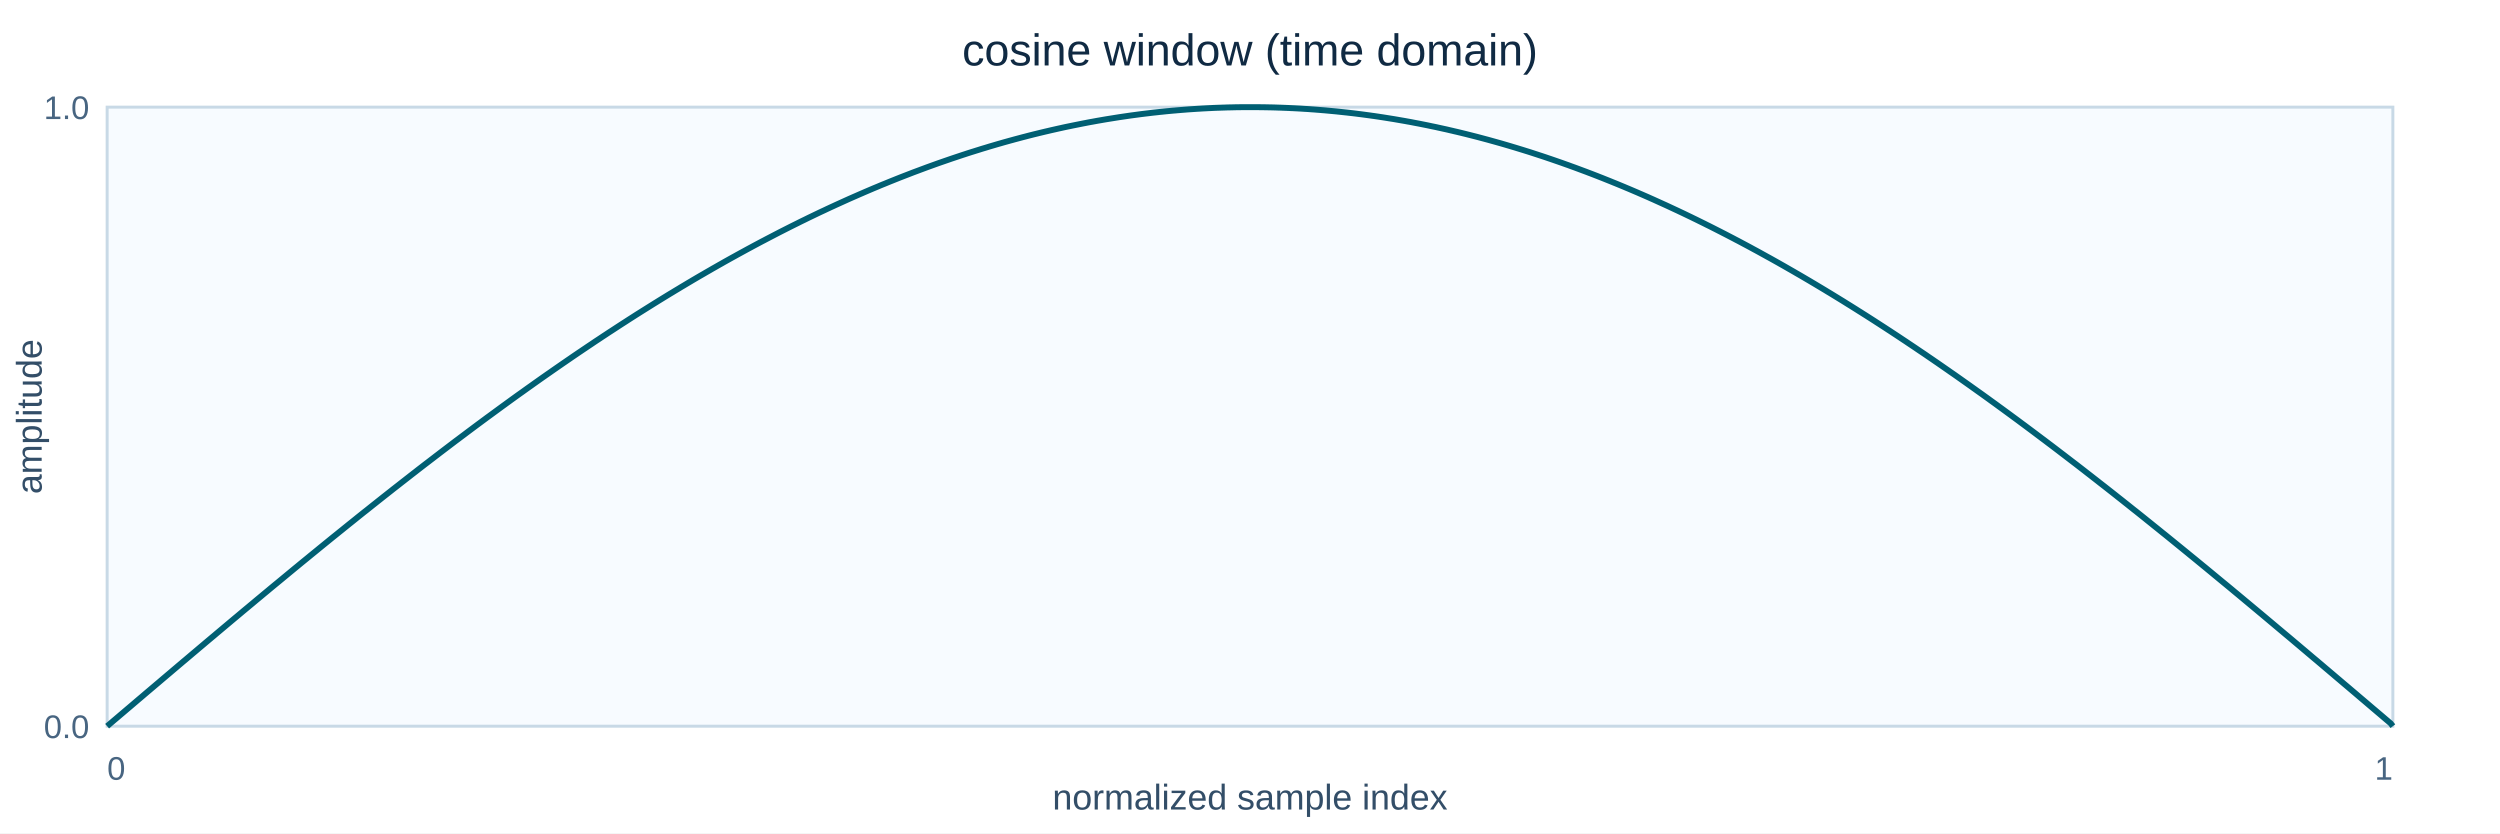
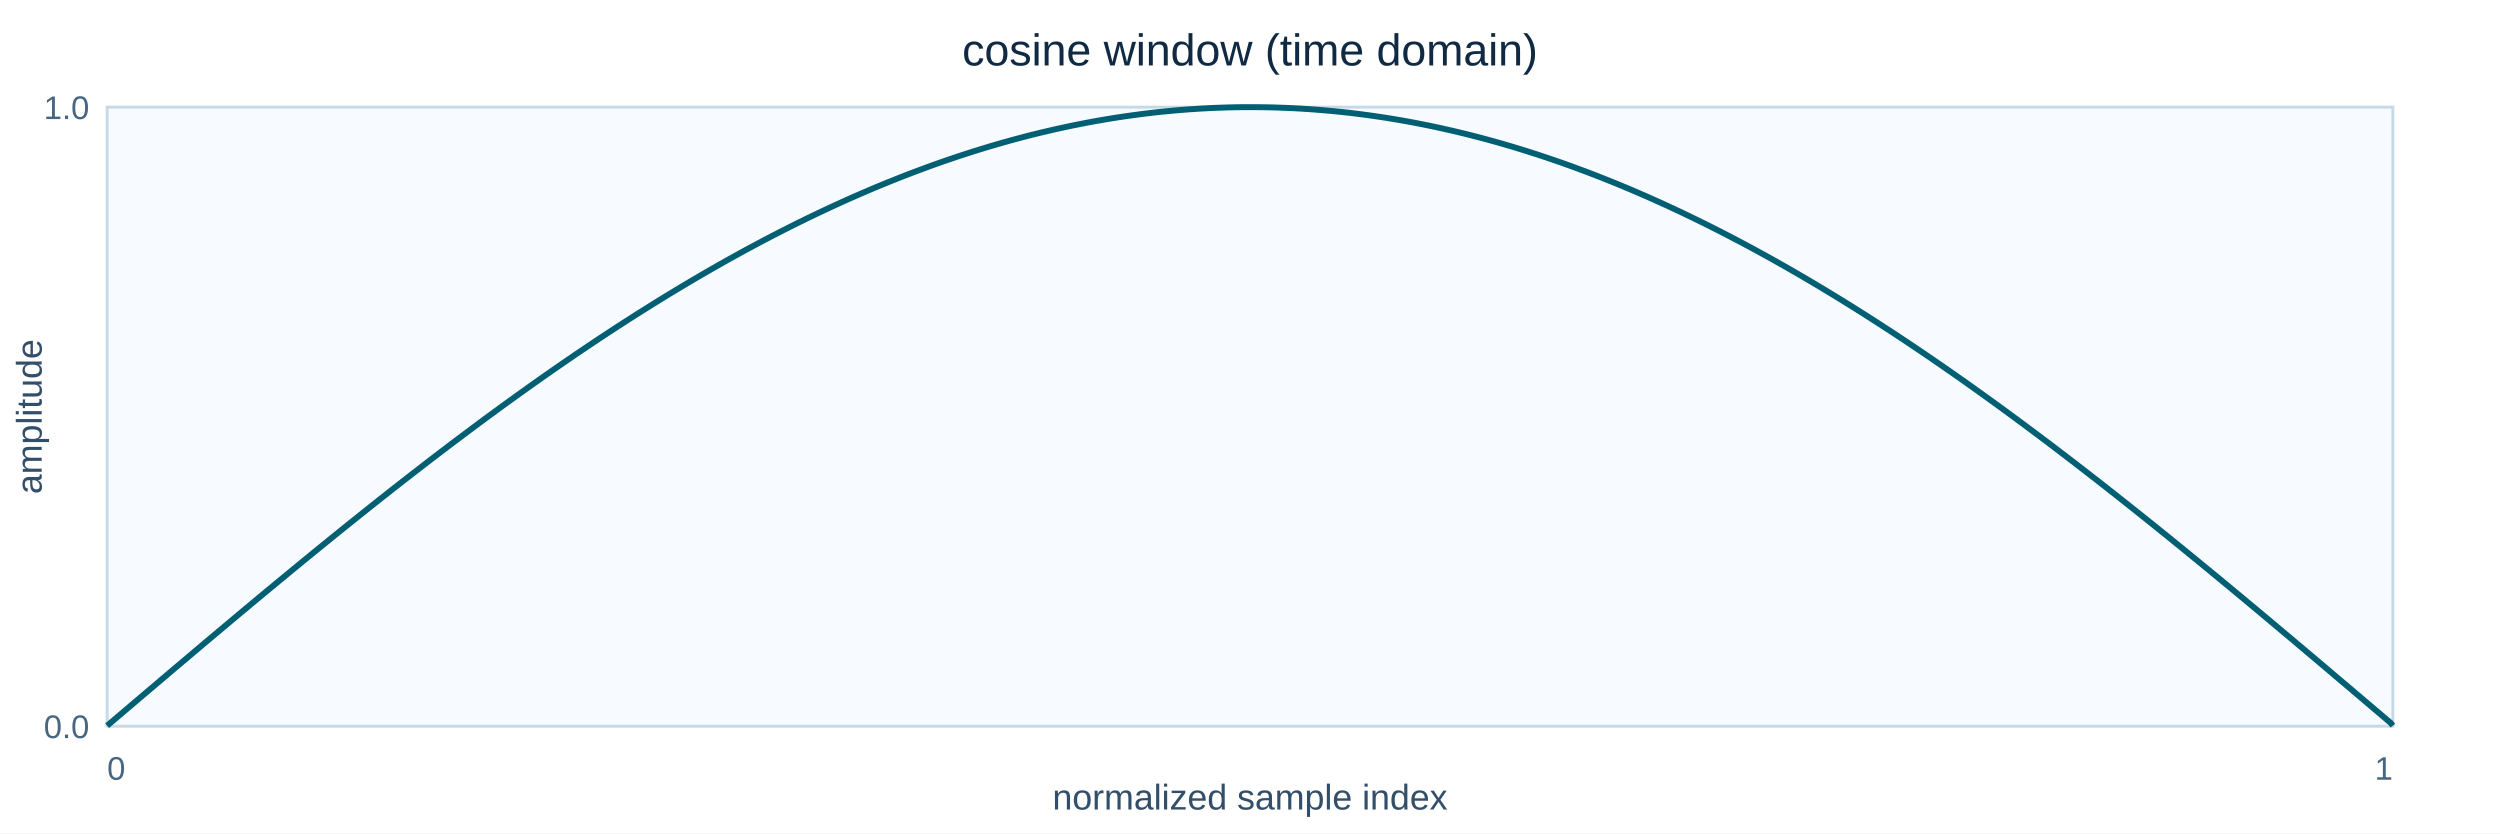
<svg xmlns="http://www.w3.org/2000/svg" width="840" height="280" viewBox="0 0 840 280">
  <rect x="0" y="0" width="840" height="280" fill="#ffffff" />
  <rect x="36" y="36" width="768" height="208" fill="#f7fbff" stroke="#c8d9e6" />
-   <polyline fill="none" stroke="#005f73" stroke-width="2" points="36.00,244.00 36.75,243.36 37.50,242.72 38.25,242.08 39.00,241.45 39.75,240.81 40.50,240.17 41.26,239.53 42.01,238.89 42.76,238.25 43.51,237.62 44.26,236.98 45.01,236.34 45.76,235.70 46.51,235.06 47.26,234.43 48.01,233.79 48.76,233.15 49.51,232.51 50.26,231.88 51.01,231.24 51.77,230.60 52.52,229.96 53.27,229.33 54.02,228.69 54.77,228.05 55.52,227.42 56.27,226.78 57.02,226.15 57.77,225.51 58.52,224.87 59.27,224.24 60.02,223.60 60.77,222.97 61.52,222.33 62.28,221.70 63.03,221.06 63.78,220.43 64.53,219.79 65.28,219.16 66.03,218.53 66.78,217.89 67.53,217.26 68.28,216.63 69.03,215.99 69.78,215.36 70.53,214.73 71.28,214.10 72.04,213.47 72.79,212.83 73.54,212.20 74.29,211.57 75.04,210.94 75.79,210.31 76.54,209.68 77.29,209.05 78.04,208.42 78.79,207.79 79.54,207.17 80.29,206.54 81.04,205.91 81.79,205.28 82.55,204.65 83.30,204.03 84.05,203.40 84.80,202.78 85.55,202.15 86.30,201.52 87.05,200.90 87.80,200.28 88.55,199.65 89.30,199.03 90.05,198.41 90.80,197.78 91.55,197.16 92.30,196.54 93.06,195.92 93.81,195.30 94.56,194.68 95.31,194.06 96.06,193.44 96.81,192.82 97.56,192.20 98.31,191.58 99.06,190.96 99.81,190.35 100.56,189.73 101.31,189.11 102.06,188.50 102.82,187.88 103.57,187.27 104.32,186.65 105.07,186.04 105.82,185.43 106.57,184.82 107.32,184.20 108.07,183.59 108.82,182.98 109.57,182.37 110.32,181.76 111.07,181.15 111.82,180.54 112.57,179.94 113.33,179.33 114.08,178.72 114.83,178.12 115.58,177.51 116.33,176.91 117.08,176.30 117.83,175.70 118.58,175.10 119.33,174.50 120.08,173.89 120.83,173.29 121.58,172.69 122.33,172.09 123.09,171.50 123.84,170.90 124.59,170.30 125.34,169.70 126.09,169.11 126.84,168.51 127.59,167.92 128.34,167.32 129.09,166.73 129.84,166.14 130.59,165.55 131.34,164.96 132.09,164.36 132.84,163.78 133.60,163.19 134.35,162.60 135.10,162.01 135.85,161.43 136.60,160.84 137.35,160.26 138.10,159.67 138.85,159.09 139.60,158.51 140.35,157.92 141.10,157.34 141.85,156.76 142.60,156.18 143.35,155.61 144.11,155.03 144.86,154.45 145.61,153.88 146.36,153.30 147.11,152.73 147.86,152.15 148.61,151.58 149.36,151.01 150.11,150.44 150.86,149.87 151.61,149.30 152.36,148.73 153.11,148.16 153.87,147.60 154.62,147.03 155.37,146.47 156.12,145.91 156.87,145.34 157.62,144.78 158.37,144.22 159.12,143.66 159.87,143.10 160.62,142.54 161.37,141.99 162.12,141.43 162.87,140.88 163.62,140.32 164.38,139.77 165.13,139.22 165.88,138.67 166.63,138.12 167.38,137.57 168.13,137.02 168.88,136.47 169.63,135.93 170.38,135.38 171.13,134.84 171.88,134.29 172.63,133.75 173.38,133.21 174.13,132.67 174.89,132.13 175.64,131.60 176.39,131.06 177.14,130.52 177.89,129.99 178.64,129.46 179.39,128.92 180.14,128.39 180.89,127.86 181.64,127.33 182.39,126.80 183.14,126.28 183.89,125.75 184.65,125.23 185.40,124.70 186.15,124.18 186.90,123.66 187.65,123.14 188.40,122.62 189.15,122.10 189.90,121.59 190.65,121.07 191.40,120.56 192.15,120.04 192.90,119.53 193.65,119.02 194.40,118.51 195.16,118.00 195.91,117.49 196.66,116.99 197.41,116.48 198.16,115.98 198.91,115.48 199.66,114.97 200.41,114.47 201.16,113.98 201.91,113.48 202.66,112.98 203.41,112.49 204.16,111.99 204.91,111.50 205.67,111.01 206.42,110.52 207.17,110.03 207.92,109.54 208.67,109.05 209.42,108.57 210.17,108.09 210.92,107.60 211.67,107.12 212.42,106.64 213.17,106.16 213.92,105.68 214.67,105.21 215.43,104.73 216.18,104.26 216.93,103.79 217.68,103.32 218.43,102.85 219.18,102.38 219.93,101.91 220.68,101.45 221.43,100.98 222.18,100.52 222.93,100.06 223.68,99.60 224.43,99.14 225.18,98.68 225.94,98.23 226.69,97.77 227.44,97.32 228.19,96.87 228.94,96.41 229.69,95.97 230.44,95.52 231.19,95.07 231.94,94.63 232.69,94.18 233.44,93.74 234.19,93.30 234.94,92.86 235.70,92.42 236.45,91.99 237.20,91.55 237.95,91.12 238.70,90.69 239.45,90.25 240.20,89.83 240.95,89.40 241.70,88.97 242.45,88.55 243.20,88.12 243.95,87.70 244.70,87.28 245.45,86.86 246.21,86.44 246.96,86.03 247.71,85.61 248.46,85.20 249.21,84.79 249.96,84.38 250.71,83.97 251.46,83.56 252.21,83.16 252.96,82.75 253.71,82.35 254.46,81.95 255.21,81.55 255.96,81.15 256.72,80.76 257.47,80.36 258.22,79.97 258.97,79.58 259.72,79.19 260.47,78.80 261.22,78.41 261.97,78.02 262.72,77.64 263.47,77.26 264.22,76.88 264.97,76.50 265.72,76.12 266.48,75.74 267.23,75.37 267.98,75.00 268.73,74.62 269.48,74.25 270.23,73.89 270.98,73.52 271.73,73.15 272.48,72.79 273.23,72.43 273.98,72.07 274.73,71.71 275.48,71.35 276.23,71.00 276.99,70.65 277.74,70.29 278.49,69.94 279.24,69.59 279.99,69.25 280.74,68.90 281.49,68.56 282.24,68.22 282.99,67.88 283.74,67.54 284.49,67.20 285.24,66.86 285.99,66.53 286.74,66.20 287.50,65.87 288.25,65.54 289.00,65.21 289.75,64.89 290.50,64.56 291.25,64.24 292.00,63.92 292.75,63.60 293.50,63.28 294.25,62.97 295.00,62.66 295.75,62.34 296.50,62.03 297.26,61.73 298.01,61.42 298.76,61.11 299.51,60.81 300.26,60.51 301.01,60.21 301.76,59.91 302.51,59.61 303.26,59.32 304.01,59.03 304.76,58.74 305.51,58.45 306.26,58.16 307.01,57.87 307.77,57.59 308.52,57.31 309.27,57.03 310.02,56.75 310.77,56.47 311.52,56.19 312.27,55.92 313.02,55.65 313.77,55.38 314.52,55.11 315.27,54.84 316.02,54.58 316.77,54.32 317.52,54.06 318.28,53.80 319.03,53.54 319.78,53.28 320.53,53.03 321.28,52.78 322.03,52.53 322.78,52.28 323.53,52.03 324.28,51.79 325.03,51.54 325.78,51.30 326.53,51.06 327.28,50.83 328.04,50.59 328.79,50.36 329.54,50.12 330.29,49.89 331.04,49.67 331.79,49.44 332.54,49.21 333.29,48.99 334.04,48.77 334.79,48.55 335.54,48.33 336.29,48.12 337.04,47.90 337.79,47.69 338.55,47.48 339.30,47.27 340.05,47.07 340.80,46.86 341.55,46.66 342.30,46.46 343.05,46.26 343.80,46.06 344.55,45.87 345.30,45.67 346.05,45.48 346.80,45.29 347.55,45.10 348.30,44.92 349.06,44.73 349.81,44.55 350.56,44.37 351.31,44.19 352.06,44.02 352.81,43.84 353.56,43.67 354.31,43.50 355.06,43.33 355.81,43.16 356.56,43.00 357.31,42.83 358.06,42.67 358.82,42.51 359.57,42.36 360.32,42.20 361.07,42.05 361.82,41.90 362.57,41.75 363.32,41.60 364.07,41.45 364.82,41.31 365.57,41.16 366.32,41.02 367.07,40.89 367.82,40.75 368.57,40.61 369.33,40.48 370.08,40.35 370.83,40.22 371.58,40.09 372.33,39.97 373.08,39.85 373.83,39.73 374.58,39.61 375.33,39.49 376.08,39.37 376.83,39.26 377.58,39.15 378.33,39.04 379.09,38.93 379.84,38.82 380.59,38.72 381.34,38.62 382.09,38.52 382.84,38.42 383.59,38.32 384.34,38.23 385.09,38.14 385.84,38.05 386.59,37.96 387.34,37.87 388.09,37.79 388.84,37.71 389.60,37.62 390.35,37.55 391.10,37.47 391.85,37.39 392.60,37.32 393.35,37.25 394.10,37.18 394.85,37.12 395.60,37.05 396.35,36.99 397.10,36.93 397.85,36.87 398.60,36.81 399.35,36.75 400.11,36.70 400.86,36.65 401.61,36.60 402.36,36.55 403.11,36.51 403.86,36.46 404.61,36.42 405.36,36.38 406.11,36.34 406.86,36.31 407.61,36.27 408.36,36.24 409.11,36.21 409.87,36.19 410.62,36.16 411.37,36.14 412.12,36.11 412.87,36.09 413.62,36.08 414.37,36.06 415.12,36.04 415.87,36.03 416.62,36.02 417.37,36.01 418.12,36.01 418.87,36.00 419.62,36.00 420.38,36.00 421.13,36.00 421.88,36.00 422.63,36.01 423.38,36.02 424.13,36.03 424.88,36.04 425.63,36.05 426.38,36.07 427.13,36.08 427.88,36.10 428.63,36.12 429.38,36.15 430.13,36.17 430.89,36.20 431.64,36.23 432.39,36.26 433.14,36.29 433.89,36.33 434.64,36.36 435.39,36.40 436.14,36.44 436.89,36.48 437.64,36.53 438.39,36.58 439.14,36.62 439.89,36.67 440.65,36.73 441.40,36.78 442.15,36.84 442.90,36.90 443.65,36.96 444.40,37.02 445.15,37.08 445.90,37.15 446.65,37.22 447.40,37.29 448.15,37.36 448.90,37.43 449.65,37.51 450.40,37.59 451.16,37.67 451.91,37.75 452.66,37.83 453.41,37.92 454.16,38.00 454.91,38.09 455.66,38.18 456.41,38.28 457.16,38.37 457.91,38.47 458.66,38.57 459.41,38.67 460.16,38.77 460.91,38.88 461.67,38.98 462.42,39.09 463.17,39.20 463.92,39.32 464.67,39.43 465.42,39.55 466.17,39.67 466.92,39.79 467.67,39.91 468.42,40.03 469.17,40.16 469.92,40.29 470.67,40.42 471.43,40.55 472.18,40.68 472.93,40.82 473.68,40.95 474.43,41.09 475.18,41.24 475.93,41.38 476.68,41.52 477.43,41.67 478.18,41.82 478.93,41.97 479.68,42.12 480.43,42.28 481.18,42.44 481.94,42.59 482.69,42.75 483.44,42.92 484.19,43.08 484.94,43.25 485.69,43.41 486.44,43.58 487.19,43.76 487.94,43.93 488.69,44.11 489.44,44.28 490.19,44.46 490.94,44.64 491.70,44.83 492.45,45.01 493.20,45.20 493.95,45.39 494.70,45.58 495.45,45.77 496.20,45.96 496.95,46.16 497.70,46.36 498.45,46.56 499.20,46.76 499.95,46.96 500.70,47.17 501.45,47.38 502.21,47.59 502.96,47.80 503.71,48.01 504.46,48.22 505.21,48.44 505.96,48.66 506.71,48.88 507.46,49.10 508.21,49.33 508.96,49.55 509.71,49.78 510.46,50.01 511.21,50.24 511.96,50.47 512.72,50.71 513.47,50.94 514.22,51.18 514.97,51.42 515.72,51.67 516.47,51.91 517.22,52.16 517.97,52.40 518.72,52.65 519.47,52.90 520.22,53.16 520.97,53.41 521.72,53.67 522.48,53.93 523.23,54.19 523.98,54.45 524.73,54.71 525.48,54.98 526.23,55.25 526.98,55.51 527.73,55.79 528.48,56.06 529.23,56.33 529.98,56.61 530.73,56.89 531.48,57.17 532.23,57.45 532.99,57.73 533.74,58.02 534.49,58.30 535.24,58.59 535.99,58.88 536.74,59.17 537.49,59.47 538.24,59.76 538.99,60.06 539.74,60.36 540.49,60.66 541.24,60.96 541.99,61.27 542.74,61.57 543.50,61.88 544.25,62.19 545.00,62.50 545.75,62.81 546.50,63.13 547.25,63.44 548.00,63.76 548.75,64.08 549.50,64.40 550.25,64.72 551.00,65.05 551.75,65.37 552.50,65.70 553.26,66.03 554.01,66.36 554.76,66.70 555.51,67.03 556.26,67.37 557.01,67.71 557.76,68.05 558.51,68.39 559.26,68.73 560.01,69.07 560.76,69.42 561.51,69.77 562.26,70.12 563.01,70.47 563.77,70.82 564.52,71.18 565.27,71.53 566.02,71.89 566.77,72.25 567.52,72.61 568.27,72.97 569.02,73.34 569.77,73.70 570.52,74.07 571.27,74.44 572.02,74.81 572.77,75.18 573.52,75.56 574.28,75.93 575.03,76.31 575.78,76.69 576.53,77.07 577.28,77.45 578.03,77.83 578.78,78.22 579.53,78.60 580.28,78.99 581.03,79.38 581.78,79.77 582.53,80.16 583.28,80.56 584.04,80.95 584.79,81.35 585.54,81.75 586.29,82.15 587.04,82.55 587.79,82.95 588.54,83.36 589.29,83.77 590.04,84.17 590.79,84.58 591.54,84.99 592.29,85.41 593.04,85.82 593.79,86.24 594.55,86.65 595.30,87.07 596.05,87.49 596.80,87.91 597.55,88.33 598.30,88.76 599.05,89.18 599.80,89.61 600.55,90.04 601.30,90.47 602.05,90.90 602.80,91.33 603.55,91.77 604.30,92.20 605.06,92.64 605.81,93.08 606.56,93.52 607.31,93.96 608.06,94.40 608.81,94.85 609.56,95.29 610.31,95.74 611.06,96.19 611.81,96.64 612.56,97.09 613.31,97.54 614.06,98.00 614.82,98.45 615.57,98.91 616.32,99.37 617.07,99.83 617.82,100.29 618.57,100.75 619.32,101.21 620.07,101.68 620.82,102.15 621.57,102.61 622.32,103.08 623.07,103.55 623.82,104.02 624.57,104.50 625.33,104.97 626.08,105.45 626.83,105.92 627.58,106.40 628.33,106.88 629.08,107.36 629.83,107.84 630.58,108.33 631.33,108.81 632.08,109.30 632.83,109.78 633.58,110.27 634.33,110.76 635.09,111.25 635.84,111.75 636.59,112.24 637.34,112.73 638.09,113.23 638.84,113.73 639.59,114.23 640.34,114.72 641.09,115.23 641.84,115.73 642.59,116.23 643.34,116.73 644.09,117.24 644.84,117.75 645.60,118.26 646.35,118.76 647.10,119.27 647.85,119.79 648.60,120.30 649.35,120.81 650.10,121.33 650.85,121.84 651.60,122.36 652.35,122.88 653.10,123.40 653.85,123.92 654.60,124.44 655.35,124.97 656.11,125.49 656.86,126.01 657.61,126.54 658.36,127.07 659.11,127.60 659.86,128.13 660.61,128.66 661.36,129.19 662.11,129.72 662.86,130.26 663.61,130.79 664.36,131.33 665.11,131.86 665.87,132.40 666.62,132.94 667.37,133.48 668.12,134.02 668.87,134.57 669.62,135.11 670.37,135.65 671.12,136.20 671.87,136.75 672.62,137.29 673.37,137.84 674.12,138.39 674.87,138.94 675.62,139.49 676.38,140.05 677.13,140.60 677.88,141.15 678.63,141.71 679.38,142.27 680.13,142.82 680.88,143.38 681.63,143.94 682.38,144.50 683.13,145.06 683.88,145.62 684.63,146.19 685.38,146.75 686.13,147.32 686.89,147.88 687.64,148.45 688.39,149.02 689.14,149.58 689.89,150.15 690.64,150.72 691.39,151.29 692.14,151.87 692.89,152.44 693.64,153.01 694.39,153.59 695.14,154.16 695.89,154.74 696.65,155.32 697.40,155.89 698.15,156.47 698.90,157.05 699.65,157.63 700.40,158.21 701.15,158.80 701.90,159.38 702.65,159.96 703.40,160.55 704.15,161.13 704.90,161.72 705.65,162.31 706.40,162.89 707.16,163.48 707.91,164.07 708.66,164.66 709.41,165.25 710.16,165.84 710.91,166.43 711.66,167.03 712.41,167.62 713.16,168.21 713.91,168.81 714.66,169.40 715.41,170.00 716.16,170.60 716.91,171.20 717.67,171.79 718.42,172.39 719.17,172.99 719.92,173.59 720.67,174.19 721.42,174.80 722.17,175.40 722.92,176.00 723.67,176.61 724.42,177.21 725.17,177.81 725.92,178.42 726.67,179.03 727.43,179.63 728.18,180.24 728.93,180.85 729.68,181.46 730.43,182.07 731.18,182.68 731.93,183.29 732.68,183.90 733.43,184.51 734.18,185.12 734.93,185.73 735.68,186.35 736.43,186.96 737.18,187.57 737.94,188.19 738.69,188.81 739.44,189.42 740.19,190.04 740.94,190.65 741.69,191.27 742.44,191.89 743.19,192.51 743.94,193.13 744.69,193.75 745.44,194.37 746.19,194.99 746.94,195.61 747.70,196.23 748.45,196.85 749.20,197.47 749.95,198.09 750.70,198.72 751.45,199.34 752.20,199.96 752.95,200.59 753.70,201.21 754.45,201.84 755.20,202.46 755.95,203.09 756.70,203.71 757.45,204.34 758.21,204.97 758.96,205.60 759.71,206.22 760.46,206.85 761.21,207.48 761.96,208.11 762.71,208.74 763.46,209.37 764.21,210.00 764.96,210.63 765.71,211.26 766.46,211.89 767.21,212.52 767.96,213.15 768.72,213.78 769.47,214.41 770.22,215.04 770.97,215.68 771.72,216.31 772.47,216.94 773.22,217.58 773.97,218.21 774.72,218.84 775.47,219.48 776.22,220.11 776.97,220.75 777.72,221.38 778.48,222.01 779.23,222.65 779.98,223.28 780.73,223.92 781.48,224.56 782.23,225.19 782.98,225.83 783.73,226.46 784.48,227.10 785.23,227.74 785.98,228.37 786.73,229.01 787.48,229.65 788.23,230.28 788.99,230.92 789.74,231.56 790.49,232.20 791.24,232.83 791.99,233.47 792.74,234.11 793.49,234.75 794.24,235.38 794.99,236.02 795.74,236.66 796.49,237.30 797.24,237.94 797.99,238.57 798.74,239.21 799.50,239.85 800.25,240.49 801.00,241.13 801.75,241.77 802.50,242.40 803.25,243.04 804.00,244.00" />
+   <polyline fill="none" stroke="#005f73" stroke-width="2" points="36.00,243.84 36.75,243.20 37.50,242.56 38.25,241.93 39.00,241.29 39.75,240.65 40.50,240.01 41.26,239.37 42.01,238.74 42.76,238.10 43.51,237.46 44.26,236.82 45.01,236.18 45.76,235.55 46.51,234.91 47.26,234.27 48.01,233.63 48.76,233.00 49.51,232.36 50.26,231.72 51.01,231.09 51.77,230.45 52.52,229.81 53.27,229.18 54.02,228.54 54.77,227.90 55.52,227.27 56.27,226.63 57.02,226.00 57.77,225.36 58.52,224.72 59.27,224.09 60.02,223.45 60.77,222.82 61.52,222.18 62.28,221.55 63.03,220.92 63.78,220.28 64.53,219.65 65.28,219.01 66.03,218.38 66.78,217.75 67.53,217.11 68.28,216.48 69.03,215.85 69.78,215.22 70.53,214.59 71.28,213.95 72.04,213.32 72.79,212.69 73.54,212.06 74.29,211.43 75.04,210.80 75.79,210.17 76.54,209.54 77.29,208.91 78.04,208.28 78.79,207.65 79.54,207.03 80.29,206.40 81.04,205.77 81.79,205.14 82.55,204.52 83.30,203.89 84.05,203.26 84.80,202.64 85.55,202.01 86.30,201.39 87.05,200.76 87.80,200.14 88.55,199.52 89.30,198.89 90.05,198.27 90.80,197.65 91.55,197.03 92.30,196.41 93.06,195.78 93.81,195.16 94.56,194.54 95.31,193.92 96.06,193.31 96.81,192.69 97.56,192.07 98.31,191.45 99.06,190.83 99.81,190.22 100.56,189.60 101.31,188.99 102.06,188.37 102.82,187.76 103.57,187.14 104.32,186.53 105.07,185.91 105.82,185.30 106.57,184.69 107.32,184.08 108.07,183.47 108.82,182.86 109.57,182.25 110.32,181.64 111.07,181.03 111.82,180.42 112.57,179.82 113.33,179.21 114.08,178.60 114.83,178.00 115.58,177.39 116.33,176.79 117.08,176.18 117.83,175.58 118.58,174.98 119.33,174.38 120.08,173.78 120.83,173.18 121.58,172.58 122.33,171.98 123.09,171.38 123.84,170.78 124.59,170.18 125.34,169.59 126.09,168.99 126.84,168.40 127.59,167.80 128.34,167.21 129.09,166.62 129.84,166.03 130.59,165.43 131.34,164.84 132.09,164.25 132.84,163.67 133.60,163.08 134.35,162.49 135.10,161.90 135.85,161.32 136.60,160.73 137.35,160.15 138.10,159.56 138.85,158.98 139.60,158.40 140.35,157.82 141.10,157.24 141.85,156.66 142.60,156.08 143.35,155.50 144.11,154.92 144.86,154.35 145.61,153.77 146.36,153.20 147.11,152.62 147.86,152.05 148.61,151.48 149.36,150.91 150.11,150.34 150.86,149.77 151.61,149.20 152.36,148.63 153.11,148.07 153.87,147.50 154.62,146.94 155.37,146.37 156.12,145.81 156.87,145.25 157.62,144.69 158.37,144.13 159.12,143.57 159.87,143.01 160.62,142.45 161.37,141.89 162.12,141.34 162.87,140.78 163.62,140.23 164.38,139.68 165.13,139.13 165.88,138.58 166.63,138.03 167.38,137.48 168.13,136.93 168.88,136.38 169.63,135.84 170.38,135.29 171.13,134.75 171.88,134.21 172.63,133.67 173.38,133.13 174.13,132.59 174.89,132.05 175.64,131.51 176.39,130.97 177.14,130.44 177.89,129.90 178.64,129.37 179.39,128.84 180.14,128.31 180.89,127.78 181.64,127.25 182.39,126.72 183.14,126.20 183.89,125.67 184.65,125.15 185.40,124.62 186.15,124.10 186.90,123.58 187.65,123.06 188.40,122.54 189.15,122.02 189.90,121.51 190.65,120.99 191.40,120.48 192.15,119.97 192.90,119.45 193.65,118.94 194.40,118.43 195.16,117.93 195.91,117.42 196.66,116.91 197.41,116.41 198.16,115.91 198.91,115.40 199.66,114.90 200.41,114.40 201.16,113.90 201.91,113.41 202.66,112.91 203.41,112.42 204.16,111.92 204.91,111.43 205.67,110.94 206.42,110.45 207.17,109.96 207.92,109.47 208.67,108.99 209.42,108.50 210.17,108.02 210.92,107.54 211.67,107.06 212.42,106.58 213.17,106.10 213.92,105.62 214.67,105.15 215.43,104.67 216.18,104.20 216.93,103.73 217.68,103.26 218.43,102.79 219.18,102.32 219.93,101.85 220.68,101.39 221.43,100.92 222.18,100.46 222.93,100.00 223.68,99.54 224.43,99.08 225.18,98.62 225.94,98.17 226.69,97.71 227.44,97.26 228.19,96.81 228.94,96.36 229.69,95.91 230.44,95.46 231.19,95.02 231.94,94.57 232.69,94.13 233.44,93.69 234.19,93.25 234.94,92.81 235.70,92.37 236.45,91.93 237.20,91.50 237.95,91.07 238.70,90.63 239.45,90.20 240.20,89.78 240.95,89.35 241.70,88.92 242.45,88.50 243.20,88.07 243.95,87.65 244.70,87.23 245.45,86.81 246.21,86.40 246.96,85.98 247.71,85.57 248.46,85.15 249.21,84.74 249.96,84.33 250.71,83.92 251.46,83.52 252.21,83.11 252.96,82.71 253.71,82.31 254.46,81.91 255.21,81.51 255.96,81.11 256.72,80.71 257.47,80.32 258.22,79.93 258.97,79.53 259.72,79.14 260.47,78.76 261.22,78.37 261.97,77.98 262.72,77.60 263.47,77.22 264.22,76.84 264.97,76.46 265.72,76.08 266.48,75.71 267.23,75.33 267.98,74.96 268.73,74.59 269.48,74.22 270.23,73.85 270.98,73.48 271.73,73.12 272.48,72.76 273.23,72.40 273.98,72.04 274.73,71.68 275.48,71.32 276.23,70.97 276.99,70.61 277.74,70.26 278.49,69.91 279.24,69.56 279.99,69.22 280.74,68.87 281.49,68.53 282.24,68.19 282.99,67.85 283.74,67.51 284.49,67.17 285.24,66.83 285.99,66.50 286.74,66.17 287.50,65.84 288.25,65.51 289.00,65.18 289.75,64.86 290.50,64.54 291.25,64.21 292.00,63.89 292.75,63.57 293.50,63.26 294.25,62.94 295.00,62.63 295.75,62.32 296.50,62.01 297.26,61.70 298.01,61.39 298.76,61.09 299.51,60.79 300.26,60.49 301.01,60.19 301.76,59.89 302.51,59.59 303.26,59.30 304.01,59.00 304.76,58.71 305.51,58.43 306.26,58.14 307.01,57.85 307.77,57.57 308.52,57.29 309.27,57.01 310.02,56.73 310.77,56.45 311.52,56.18 312.27,55.90 313.02,55.63 313.77,55.36 314.52,55.09 315.27,54.83 316.02,54.56 316.77,54.30 317.52,54.04 318.28,53.78 319.03,53.52 319.78,53.27 320.53,53.01 321.28,52.76 322.03,52.51 322.78,52.26 323.53,52.02 324.28,51.77 325.03,51.53 325.78,51.29 326.53,51.05 327.28,50.81 328.04,50.58 328.79,50.34 329.54,50.11 330.29,49.88 331.04,49.65 331.79,49.43 332.54,49.20 333.29,48.98 334.04,48.76 334.79,48.54 335.54,48.32 336.29,48.11 337.04,47.89 337.79,47.68 338.55,47.47 339.30,47.26 340.05,47.06 340.80,46.85 341.55,46.65 342.30,46.45 343.05,46.25 343.80,46.05 344.55,45.86 345.30,45.66 346.05,45.47 346.80,45.28 347.55,45.10 348.30,44.91 349.06,44.73 349.81,44.54 350.56,44.36 351.31,44.19 352.06,44.01 352.81,43.84 353.56,43.66 354.31,43.49 355.06,43.32 355.81,43.16 356.56,42.99 357.31,42.83 358.06,42.67 358.82,42.51 359.57,42.35 360.32,42.19 361.07,42.04 361.82,41.89 362.57,41.74 363.32,41.59 364.07,41.45 364.82,41.30 365.57,41.16 366.32,41.02 367.07,40.88 367.82,40.74 368.57,40.61 369.33,40.48 370.08,40.35 370.83,40.22 371.58,40.09 372.33,39.97 373.08,39.84 373.83,39.72 374.58,39.60 375.33,39.48 376.08,39.37 376.83,39.26 377.58,39.14 378.33,39.04 379.09,38.93 379.84,38.82 380.59,38.72 381.34,38.62 382.09,38.52 382.84,38.42 383.59,38.32 384.34,38.23 385.09,38.14 385.84,38.05 386.59,37.96 387.34,37.87 388.09,37.79 388.84,37.70 389.60,37.62 390.35,37.54 391.10,37.47 391.85,37.39 392.60,37.32 393.35,37.25 394.10,37.18 394.85,37.11 395.60,37.05 396.35,36.99 397.10,36.92 397.85,36.87 398.60,36.81 399.35,36.75 400.11,36.70 400.86,36.65 401.61,36.60 402.36,36.55 403.11,36.51 403.86,36.46 404.61,36.42 405.36,36.38 406.11,36.34 406.86,36.31 407.61,36.27 408.36,36.24 409.11,36.21 409.87,36.19 410.62,36.16 411.37,36.14 412.12,36.11 412.87,36.09 413.62,36.07 414.37,36.06 415.12,36.04 415.87,36.03 416.62,36.02 417.37,36.01 418.12,36.01 418.87,36.00 419.62,36.00 420.38,36.00 421.13,36.00 421.88,36.00 422.63,36.01 423.38,36.02 424.13,36.03 424.88,36.04 425.63,36.05 426.38,36.07 427.13,36.08 427.88,36.10 428.63,36.12 429.38,36.15 430.13,36.17 430.89,36.20 431.64,36.23 432.39,36.26 433.14,36.29 433.89,36.33 434.64,36.36 435.39,36.40 436.14,36.44 436.89,36.48 437.64,36.53 438.39,36.58 439.14,36.62 439.89,36.67 440.65,36.73 441.40,36.78 442.15,36.84 442.90,36.90 443.65,36.96 444.40,37.02 445.15,37.08 445.90,37.15 446.65,37.22 447.40,37.28 448.15,37.36 448.90,37.43 449.65,37.51 450.40,37.58 451.16,37.66 451.91,37.74 452.66,37.83 453.41,37.91 454.16,38.00 454.91,38.09 455.66,38.18 456.41,38.27 457.16,38.37 457.91,38.47 458.66,38.57 459.41,38.67 460.16,38.77 460.91,38.87 461.67,38.98 462.42,39.09 463.17,39.20 463.92,39.31 464.67,39.43 465.42,39.54 466.17,39.66 466.92,39.78 467.67,39.90 468.42,40.03 469.17,40.15 469.92,40.28 470.67,40.41 471.43,40.54 472.18,40.68 472.93,40.81 473.68,40.95 474.43,41.09 475.18,41.23 475.93,41.37 476.68,41.52 477.43,41.67 478.18,41.81 478.93,41.97 479.68,42.12 480.43,42.27 481.18,42.43 481.94,42.59 482.69,42.75 483.44,42.91 484.19,43.07 484.94,43.24 485.69,43.41 486.44,43.58 487.19,43.75 487.94,43.92 488.69,44.10 489.44,44.27 490.19,44.45 490.94,44.64 491.70,44.82 492.45,45.00 493.20,45.19 493.95,45.38 494.70,45.57 495.45,45.76 496.20,45.95 496.95,46.15 497.70,46.35 498.45,46.55 499.20,46.75 499.95,46.95 500.70,47.16 501.45,47.37 502.21,47.57 502.96,47.79 503.71,48.00 504.46,48.21 505.21,48.43 505.96,48.65 506.71,48.87 507.46,49.09 508.21,49.31 508.96,49.54 509.71,49.77 510.46,49.99 511.21,50.23 511.96,50.46 512.72,50.69 513.47,50.93 514.22,51.17 514.97,51.41 515.72,51.65 516.47,51.89 517.22,52.14 517.97,52.39 518.72,52.64 519.47,52.89 520.22,53.14 520.97,53.39 521.72,53.65 522.48,53.91 523.23,54.17 523.98,54.43 524.73,54.69 525.48,54.96 526.23,55.23 526.98,55.50 527.73,55.77 528.48,56.04 529.23,56.31 529.98,56.59 530.73,56.87 531.48,57.15 532.23,57.43 532.99,57.71 533.74,57.99 534.49,58.28 535.24,58.57 535.99,58.86 536.74,59.15 537.49,59.44 538.24,59.74 538.99,60.04 539.74,60.34 540.49,60.64 541.24,60.94 541.99,61.24 542.74,61.55 543.50,61.85 544.25,62.16 545.00,62.47 545.75,62.79 546.50,63.10 547.25,63.42 548.00,63.73 548.75,64.05 549.50,64.37 550.25,64.70 551.00,65.02 551.75,65.35 552.50,65.67 553.26,66.00 554.01,66.33 554.76,66.67 555.51,67.00 556.26,67.34 557.01,67.68 557.76,68.01 558.51,68.36 559.26,68.70 560.01,69.04 560.76,69.39 561.51,69.74 562.26,70.09 563.01,70.44 563.77,70.79 564.52,71.14 565.27,71.50 566.02,71.86 566.77,72.22 567.52,72.58 568.27,72.94 569.02,73.30 569.77,73.67 570.52,74.03 571.27,74.40 572.02,74.77 572.77,75.14 573.52,75.52 574.28,75.89 575.03,76.27 575.78,76.65 576.53,77.03 577.28,77.41 578.03,77.79 578.78,78.18 579.53,78.56 580.28,78.95 581.03,79.34 581.78,79.73 582.53,80.12 583.28,80.52 584.04,80.91 584.79,81.31 585.54,81.71 586.29,82.11 587.04,82.51 587.79,82.91 588.54,83.32 589.29,83.72 590.04,84.13 590.79,84.54 591.54,84.95 592.29,85.36 593.04,85.77 593.79,86.19 594.55,86.60 595.30,87.02 596.05,87.44 596.80,87.86 597.55,88.29 598.30,88.71 599.05,89.13 599.80,89.56 600.55,89.99 601.30,90.42 602.05,90.85 602.80,91.28 603.55,91.72 604.30,92.15 605.06,92.59 605.81,93.03 606.56,93.47 607.31,93.91 608.06,94.35 608.81,94.79 609.56,95.24 610.31,95.69 611.06,96.13 611.81,96.58 612.56,97.03 613.31,97.49 614.06,97.94 614.82,98.40 615.57,98.85 616.32,99.31 617.07,99.77 617.82,100.23 618.57,100.69 619.32,101.15 620.07,101.62 620.82,102.08 621.57,102.55 622.32,103.02 623.07,103.49 623.82,103.96 624.57,104.43 625.33,104.91 626.08,105.38 626.83,105.86 627.58,106.34 628.33,106.82 629.08,107.30 629.83,107.78 630.58,108.26 631.33,108.75 632.08,109.23 632.83,109.72 633.58,110.21 634.33,110.69 635.09,111.18 635.84,111.68 636.59,112.17 637.34,112.66 638.09,113.16 638.84,113.66 639.59,114.15 640.34,114.65 641.09,115.15 641.84,115.65 642.59,116.16 643.34,116.66 644.09,117.17 644.84,117.67 645.60,118.18 646.35,118.69 647.10,119.20 647.85,119.71 648.60,120.22 649.35,120.74 650.10,121.25 650.85,121.77 651.60,122.28 652.35,122.80 653.10,123.32 653.85,123.84 654.60,124.36 655.35,124.88 656.11,125.41 656.86,125.93 657.61,126.46 658.36,126.99 659.11,127.51 659.86,128.04 660.61,128.57 661.36,129.11 662.11,129.64 662.86,130.17 663.61,130.71 664.36,131.24 665.11,131.78 665.87,132.32 666.62,132.86 667.37,133.40 668.12,133.94 668.87,134.48 669.62,135.02 670.37,135.57 671.12,136.11 671.87,136.66 672.62,137.20 673.37,137.75 674.12,138.30 674.87,138.85 675.62,139.40 676.38,139.95 677.13,140.51 677.88,141.06 678.63,141.62 679.38,142.17 680.13,142.73 680.88,143.29 681.63,143.85 682.38,144.41 683.13,144.97 683.88,145.53 684.63,146.09 685.38,146.65 686.13,147.22 686.89,147.78 687.64,148.35 688.39,148.92 689.14,149.48 689.89,150.05 690.64,150.62 691.39,151.19 692.14,151.77 692.89,152.34 693.64,152.91 694.39,153.49 695.14,154.06 695.89,154.64 696.65,155.21 697.40,155.79 698.15,156.37 698.90,156.95 699.65,157.53 700.40,158.11 701.15,158.69 701.90,159.27 702.65,159.86 703.40,160.44 704.15,161.02 704.90,161.61 705.65,162.20 706.40,162.78 707.16,163.37 707.91,163.96 708.66,164.55 709.41,165.14 710.16,165.73 710.91,166.32 711.66,166.91 712.41,167.51 713.16,168.10 713.91,168.70 714.66,169.29 715.41,169.89 716.16,170.48 716.91,171.08 717.67,171.68 718.42,172.28 719.17,172.88 719.92,173.48 720.67,174.08 721.42,174.68 722.17,175.28 722.92,175.88 723.67,176.49 724.42,177.09 725.17,177.69 725.92,178.30 726.67,178.91 727.43,179.51 728.18,180.12 728.93,180.73 729.68,181.33 730.43,181.94 731.18,182.55 731.93,183.16 732.68,183.77 733.43,184.38 734.18,185.00 734.93,185.61 735.68,186.22 736.43,186.83 737.18,187.45 737.94,188.06 738.69,188.68 739.44,189.29 740.19,189.91 740.94,190.53 741.69,191.14 742.44,191.76 743.19,192.38 743.94,193.00 744.69,193.61 745.44,194.23 746.19,194.85 746.94,195.47 747.70,196.10 748.45,196.72 749.20,197.34 749.95,197.96 750.70,198.58 751.45,199.21 752.20,199.83 752.95,200.45 753.70,201.08 754.45,201.70 755.20,202.33 755.95,202.95 756.70,203.58 757.45,204.20 758.21,204.83 758.96,205.46 759.71,206.08 760.46,206.71 761.21,207.34 761.96,207.97 762.71,208.60 763.46,209.23 764.21,209.86 764.96,210.49 765.71,211.12 766.46,211.75 767.21,212.38 767.96,213.01 768.72,213.64 769.47,214.27 770.22,214.90 770.97,215.53 771.72,216.17 772.47,216.80 773.22,217.43 773.97,218.06 774.72,218.70 775.47,219.33 776.22,219.96 776.97,220.60 777.72,221.23 778.48,221.87 779.23,222.50 779.98,223.14 780.73,223.77 781.48,224.41 782.23,225.04 782.98,225.68 783.73,226.31 784.48,226.95 785.23,227.59 785.98,228.22 786.73,228.86 787.48,229.49 788.23,230.13 788.99,230.77 789.74,231.40 790.49,232.04 791.24,232.68 791.99,233.32 792.74,233.95 793.49,234.59 794.24,235.23 794.99,235.87 795.74,236.50 796.49,237.14 797.24,237.78 797.99,238.42 798.74,239.05 799.50,239.69 800.25,240.33 801.00,240.97 801.75,241.61 802.50,242.25 803.25,242.88 804.00,243.84" />
  <text x="420.0" y="22" text-anchor="middle" font-family="Arial, Helvetica, sans-serif" font-size="15" fill="#102a43">cosine window (time domain)</text>
  <text x="420.0" y="272" text-anchor="middle" font-family="Arial, Helvetica, sans-serif" font-size="12" fill="#334e68">normalized sample index</text>
  <text x="14" y="140.0" transform="rotate(-90 14,140.0)" text-anchor="middle" font-family="Arial, Helvetica, sans-serif" font-size="12" fill="#334e68">amplitude</text>
  <text x="36" y="262" font-family="Arial, Helvetica, sans-serif" font-size="11" fill="#486581">0</text>
  <text x="804" y="262" text-anchor="end" font-family="Arial, Helvetica, sans-serif" font-size="11" fill="#486581">1</text>
  <text x="30" y="40" text-anchor="end" font-family="Arial, Helvetica, sans-serif" font-size="11" fill="#486581">1.0</text>
  <text x="30" y="248" text-anchor="end" font-family="Arial, Helvetica, sans-serif" font-size="11" fill="#486581">0.0</text>
</svg>
